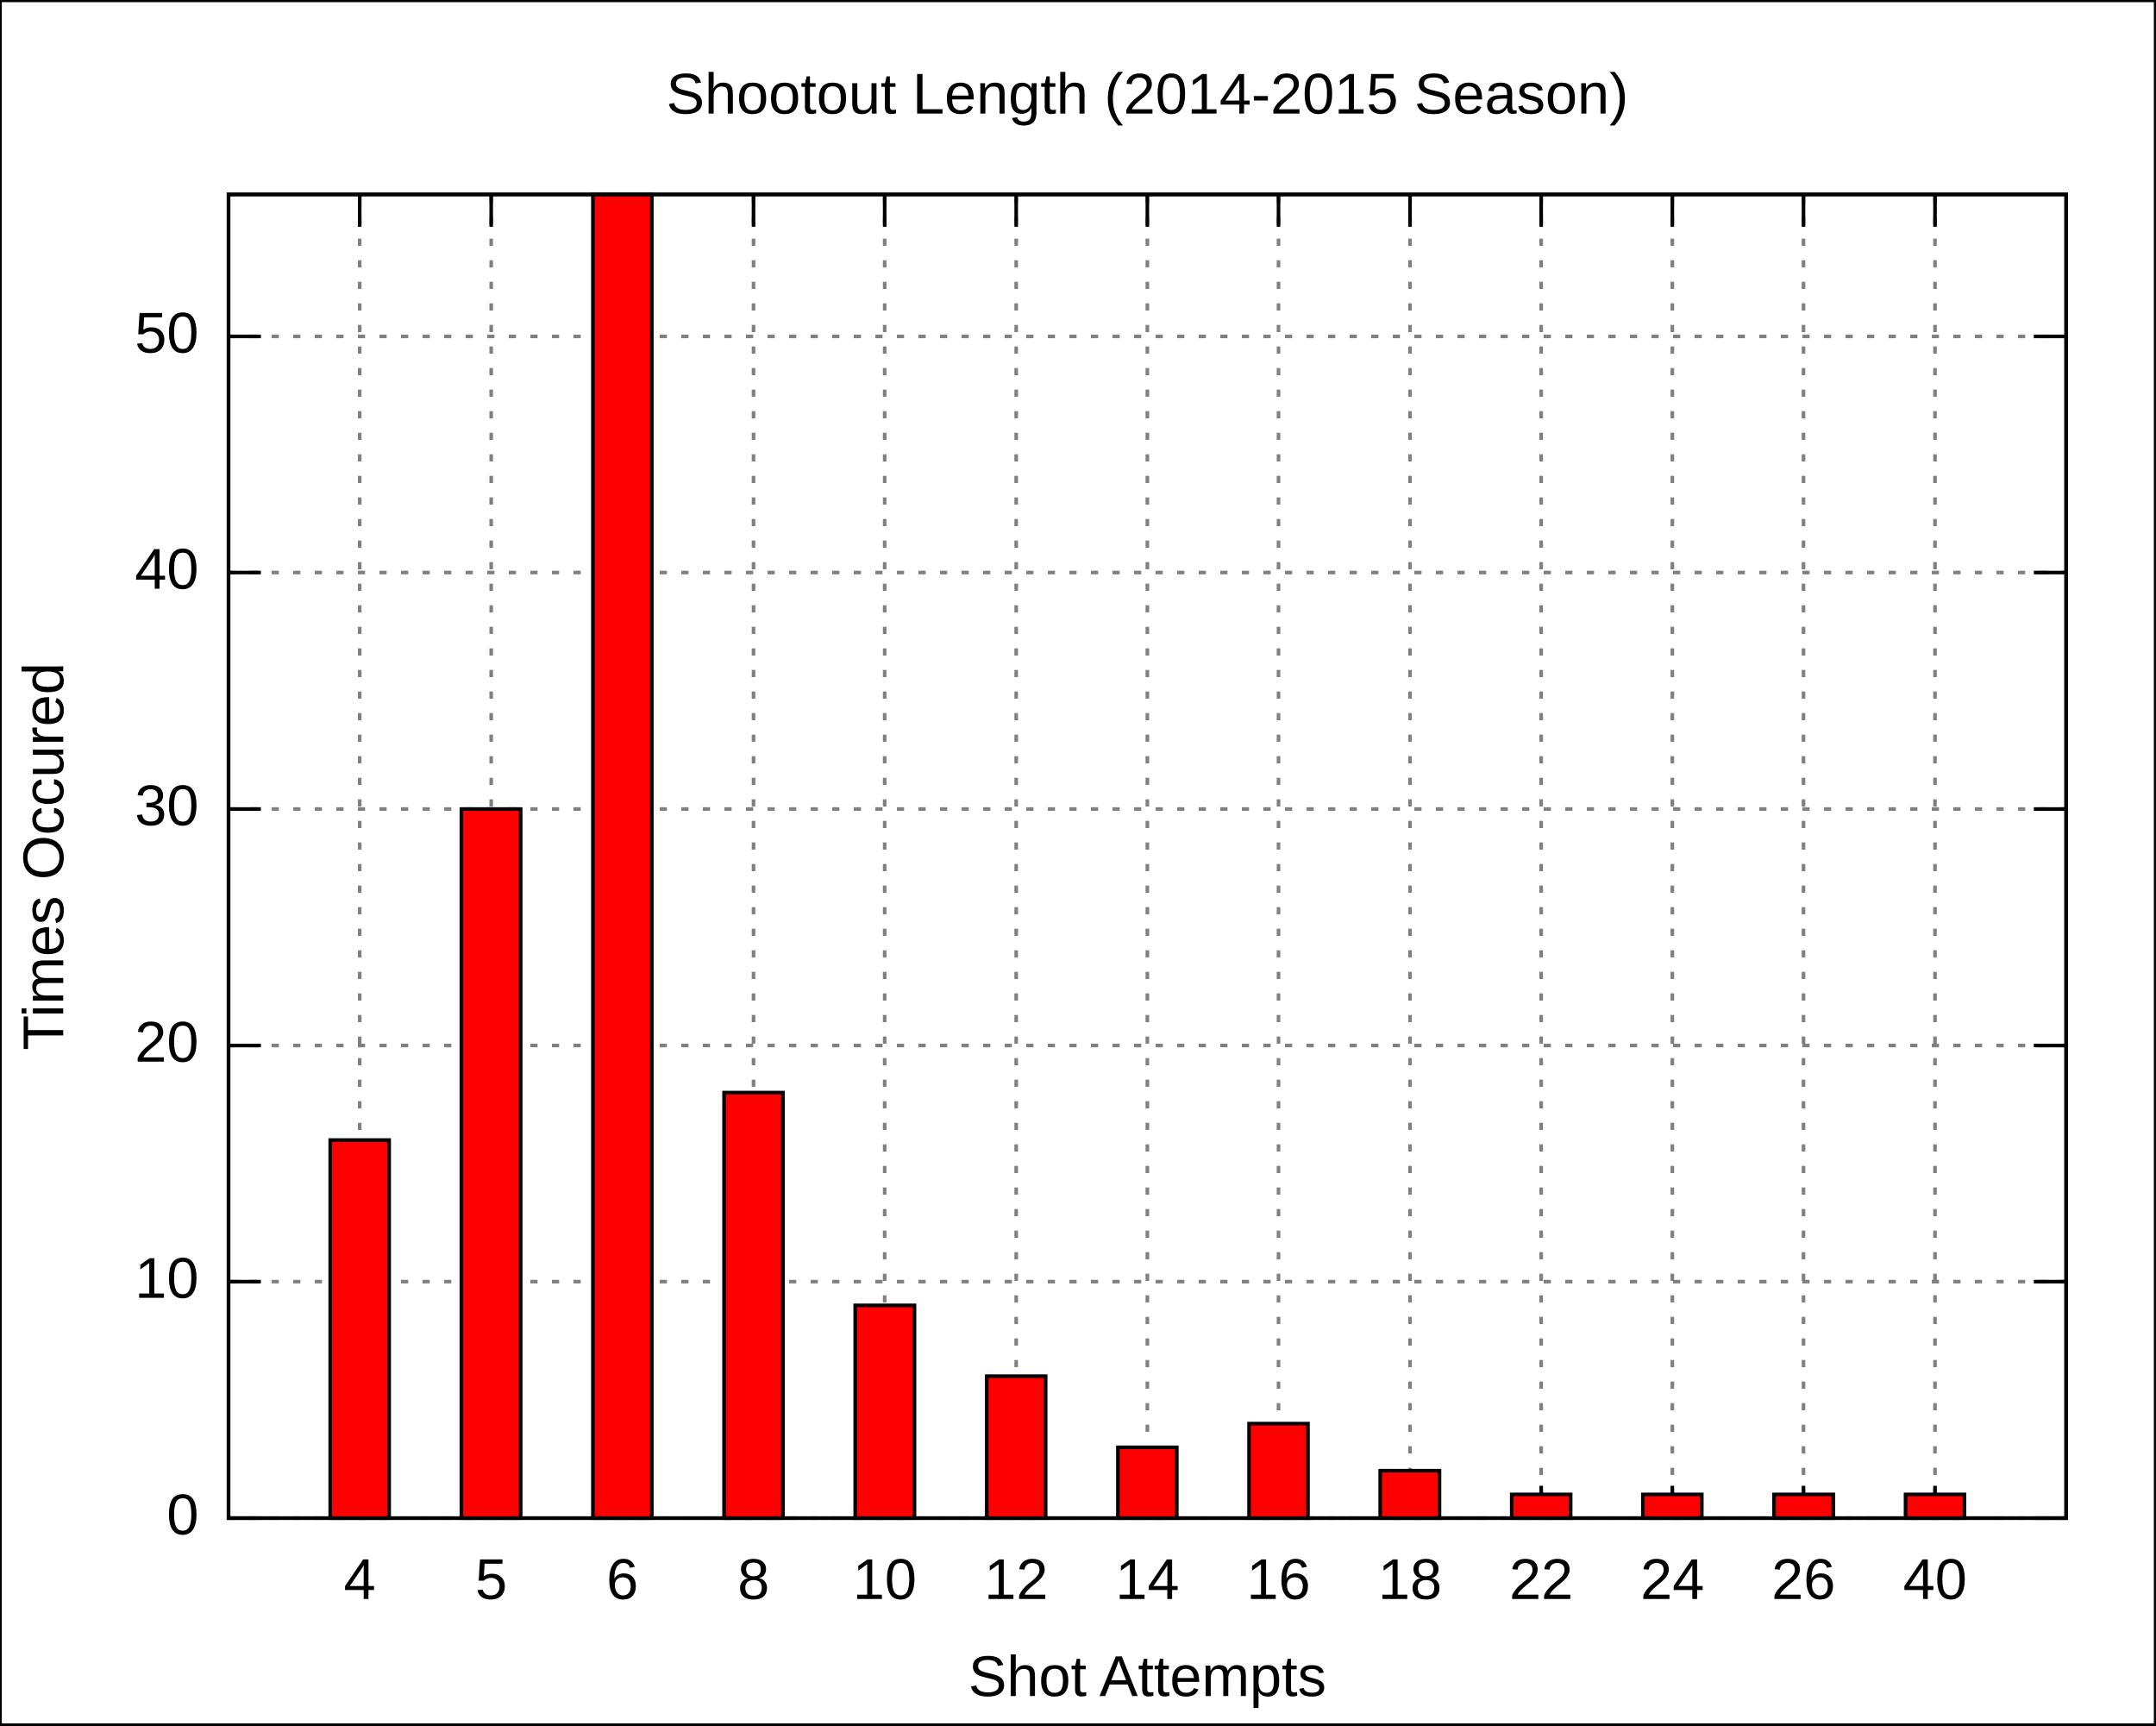
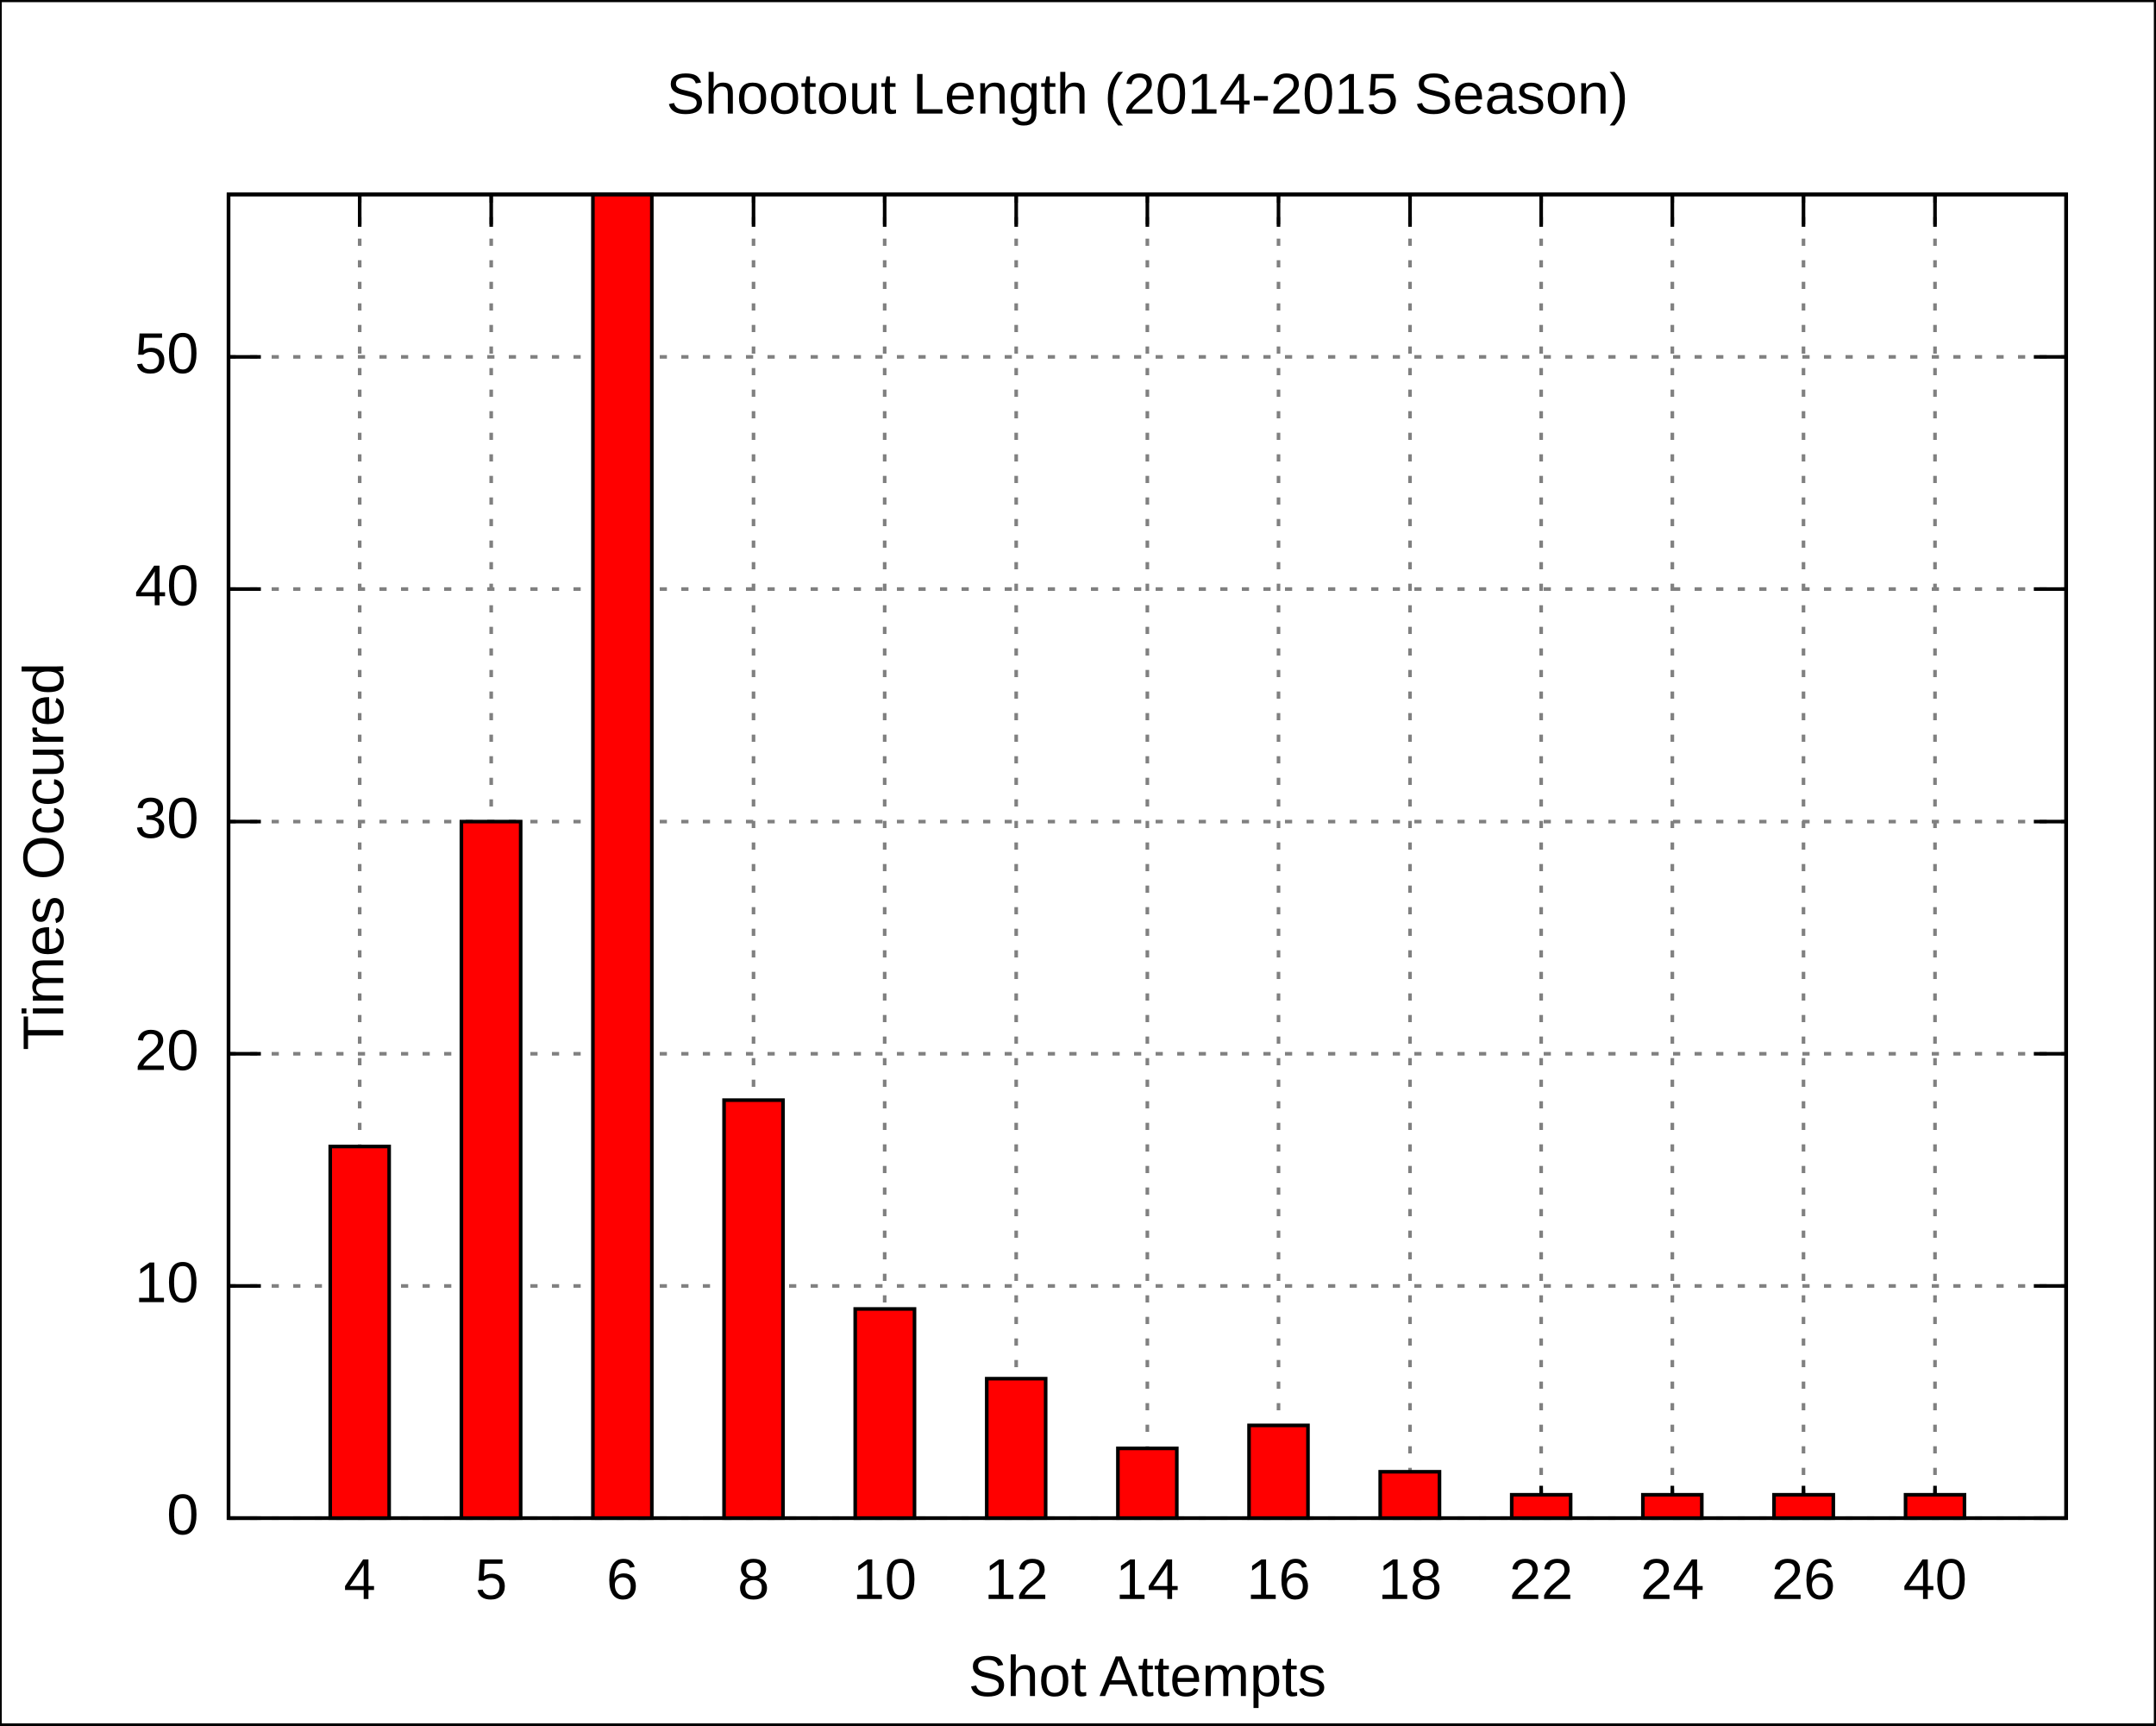
<svg xmlns="http://www.w3.org/2000/svg" xmlns:xlink="http://www.w3.org/1999/xlink" width="600" height="480" viewBox="0 0 600 480">
  <g id="gnuplot_canvas">
    <rect x="0" y="0" width="600" height="480" fill="none" />
    <defs>
      <circle id="gpDot" r="0.5" stroke-width="0.5" />
      <path id="gpPt0" stroke-width="0.222" stroke="currentColor" d="M-1,0 h2 M0,-1 v2" />
      <path id="gpPt1" stroke-width="0.222" stroke="currentColor" d="M-1,-1 L1,1 M1,-1 L-1,1" />
      <path id="gpPt2" stroke-width="0.222" stroke="currentColor" d="M-1,0 L1,0 M0,-1 L0,1 M-1,-1 L1,1 M-1,1 L1,-1" />
      <rect id="gpPt3" stroke-width="0.222" stroke="currentColor" x="-1" y="-1" width="2" height="2" />
      <rect id="gpPt4" stroke-width="0.222" stroke="currentColor" fill="currentColor" x="-1" y="-1" width="2" height="2" />
      <circle id="gpPt5" stroke-width="0.222" stroke="currentColor" cx="0" cy="0" r="1" />
      <use xlink:href="#gpPt5" id="gpPt6" fill="currentColor" stroke="none" />
      <path id="gpPt7" stroke-width="0.222" stroke="currentColor" d="M0,-1.33 L-1.33,0.67 L1.33,0.67 z" />
      <use xlink:href="#gpPt7" id="gpPt8" fill="currentColor" stroke="none" />
      <use xlink:href="#gpPt7" id="gpPt9" stroke="currentColor" transform="rotate(180)" />
      <use xlink:href="#gpPt9" id="gpPt10" fill="currentColor" stroke="none" />
      <use xlink:href="#gpPt3" id="gpPt11" stroke="currentColor" transform="rotate(45)" />
      <use xlink:href="#gpPt11" id="gpPt12" fill="currentColor" stroke="none" />
    </defs>
    <g style="fill:none; color:white; stroke:currentColor; stroke-width:1.00; stroke-linecap:butt; stroke-linejoin:miter">
</g>
    <g style="fill:none; color:black; stroke:currentColor; stroke-width:1.00; stroke-linecap:butt; stroke-linejoin:miter">
      <g style="stroke:none; shape-rendering:crispEdges">
        <polygon fill="rgb(255, 255, 255)" points="0.0,480.0 599.9,480.0 599.9,0.1 0.0,0.1 " />
      </g>
      <path stroke="black" d="M0.0,480.0 L0.0,0.1 L599.9,0.1 L599.9,480.0 L0.0,480.0  " />
    </g>
    <g style="fill:none; color:gray; stroke:currentColor; stroke-width:1.00; stroke-linecap:butt; stroke-linejoin:miter">
      <path stroke="gray" stroke-dasharray=" 2,4" class="gridline" d="M63.6,422.4 L575.0,422.4  " />
    </g>
    <g style="fill:none; color:black; stroke:currentColor; stroke-width:1.00; stroke-linecap:butt; stroke-linejoin:miter">
      <path stroke="black" d="M63.6,422.4 L72.6,422.4 M575.0,422.4 L566.0,422.4  " />
      <g transform="translate(55.3,426.9)" style="stroke:none; fill:black; font-family:Arial; font-size:12.00pt; text-anchor:end">
        <text> 0</text>
      </g>
    </g>
    <g style="fill:none; color:gray; stroke:currentColor; stroke-width:1.00; stroke-linecap:butt; stroke-linejoin:miter">
-       <path stroke="gray" stroke-dasharray=" 2,4" class="gridline" d="M63.6,356.6 L575.0,356.6  " />
-     </g>
-     <g style="fill:none; color:black; stroke:currentColor; stroke-width:1.00; stroke-linecap:butt; stroke-linejoin:miter">
-       <path stroke="black" d="M63.6,356.6 L72.6,356.6 M575.0,356.6 L566.0,356.6  " />
-       <g transform="translate(55.3,361.1)" style="stroke:none; fill:black; font-family:Arial; font-size:12.00pt; text-anchor:end">
+       <path stroke="gray" stroke-dasharray=" 2,4" class="gridline" d="M63.6,357.8 L575.0,357.8  " />
+     </g>
+     <g style="fill:none; color:black; stroke:currentColor; stroke-width:1.00; stroke-linecap:butt; stroke-linejoin:miter">
+       <path stroke="black" d="M63.6,357.8 L72.6,357.8 M575.0,357.8 L566.0,357.8  " />
+       <g transform="translate(55.3,362.3)" style="stroke:none; fill:black; font-family:Arial; font-size:12.00pt; text-anchor:end">
        <text> 10</text>
      </g>
    </g>
    <g style="fill:none; color:gray; stroke:currentColor; stroke-width:1.00; stroke-linecap:butt; stroke-linejoin:miter">
-       <path stroke="gray" stroke-dasharray=" 2,4" class="gridline" d="M63.6,290.9 L575.0,290.9  " />
-     </g>
-     <g style="fill:none; color:black; stroke:currentColor; stroke-width:1.00; stroke-linecap:butt; stroke-linejoin:miter">
-       <path stroke="black" d="M63.6,290.9 L72.6,290.9 M575.0,290.9 L566.0,290.9  " />
-       <g transform="translate(55.3,295.4)" style="stroke:none; fill:black; font-family:Arial; font-size:12.00pt; text-anchor:end">
+       <path stroke="gray" stroke-dasharray=" 2,4" class="gridline" d="M63.6,293.2 L575.0,293.2  " />
+     </g>
+     <g style="fill:none; color:black; stroke:currentColor; stroke-width:1.00; stroke-linecap:butt; stroke-linejoin:miter">
+       <path stroke="black" d="M63.6,293.2 L72.6,293.2 M575.0,293.2 L566.0,293.2  " />
+       <g transform="translate(55.3,297.7)" style="stroke:none; fill:black; font-family:Arial; font-size:12.00pt; text-anchor:end">
        <text> 20</text>
      </g>
    </g>
    <g style="fill:none; color:gray; stroke:currentColor; stroke-width:1.00; stroke-linecap:butt; stroke-linejoin:miter">
-       <path stroke="gray" stroke-dasharray=" 2,4" class="gridline" d="M63.6,225.1 L575.0,225.1  " />
-     </g>
-     <g style="fill:none; color:black; stroke:currentColor; stroke-width:1.00; stroke-linecap:butt; stroke-linejoin:miter">
-       <path stroke="black" d="M63.6,225.1 L72.6,225.1 M575.0,225.1 L566.0,225.1  " />
-       <g transform="translate(55.3,229.6)" style="stroke:none; fill:black; font-family:Arial; font-size:12.00pt; text-anchor:end">
+       <path stroke="gray" stroke-dasharray=" 2,4" class="gridline" d="M63.6,228.6 L575.0,228.6  " />
+     </g>
+     <g style="fill:none; color:black; stroke:currentColor; stroke-width:1.00; stroke-linecap:butt; stroke-linejoin:miter">
+       <path stroke="black" d="M63.6,228.6 L72.6,228.6 M575.0,228.6 L566.0,228.6  " />
+       <g transform="translate(55.3,233.1)" style="stroke:none; fill:black; font-family:Arial; font-size:12.00pt; text-anchor:end">
        <text> 30</text>
      </g>
    </g>
    <g style="fill:none; color:gray; stroke:currentColor; stroke-width:1.00; stroke-linecap:butt; stroke-linejoin:miter">
-       <path stroke="gray" stroke-dasharray=" 2,4" class="gridline" d="M63.6,159.3 L575.0,159.3  " />
-     </g>
-     <g style="fill:none; color:black; stroke:currentColor; stroke-width:1.00; stroke-linecap:butt; stroke-linejoin:miter">
-       <path stroke="black" d="M63.6,159.3 L72.6,159.3 M575.0,159.3 L566.0,159.3  " />
-       <g transform="translate(55.3,163.8)" style="stroke:none; fill:black; font-family:Arial; font-size:12.00pt; text-anchor:end">
+       <path stroke="gray" stroke-dasharray=" 2,4" class="gridline" d="M63.6,163.9 L575.0,163.9  " />
+     </g>
+     <g style="fill:none; color:black; stroke:currentColor; stroke-width:1.00; stroke-linecap:butt; stroke-linejoin:miter">
+       <path stroke="black" d="M63.6,163.9 L72.6,163.9 M575.0,163.9 L566.0,163.9  " />
+       <g transform="translate(55.3,168.4)" style="stroke:none; fill:black; font-family:Arial; font-size:12.00pt; text-anchor:end">
        <text> 40</text>
      </g>
    </g>
    <g style="fill:none; color:gray; stroke:currentColor; stroke-width:1.00; stroke-linecap:butt; stroke-linejoin:miter">
-       <path stroke="gray" stroke-dasharray=" 2,4" class="gridline" d="M63.6,93.6 L575.0,93.6  " />
-     </g>
-     <g style="fill:none; color:black; stroke:currentColor; stroke-width:1.00; stroke-linecap:butt; stroke-linejoin:miter">
-       <path stroke="black" d="M63.6,93.6 L72.6,93.6 M575.0,93.6 L566.0,93.6  " />
-       <g transform="translate(55.3,98.1)" style="stroke:none; fill:black; font-family:Arial; font-size:12.00pt; text-anchor:end">
+       <path stroke="gray" stroke-dasharray=" 2,4" class="gridline" d="M63.6,99.3 L575.0,99.3  " />
+     </g>
+     <g style="fill:none; color:black; stroke:currentColor; stroke-width:1.00; stroke-linecap:butt; stroke-linejoin:miter">
+       <path stroke="black" d="M63.6,99.3 L72.6,99.3 M575.0,99.3 L566.0,99.3  " />
+       <g transform="translate(55.3,103.8)" style="stroke:none; fill:black; font-family:Arial; font-size:12.00pt; text-anchor:end">
        <text> 50</text>
      </g>
    </g>
    <g style="fill:none; color:gray; stroke:currentColor; stroke-width:1.00; stroke-linecap:butt; stroke-linejoin:miter">
      <path stroke="gray" stroke-dasharray=" 2,4" class="gridline" d="M100.1,422.4 L100.1,54.1  " />
    </g>
    <g style="fill:none; color:black; stroke:currentColor; stroke-width:1.00; stroke-linecap:butt; stroke-linejoin:miter">
      <path stroke="black" d="M100.1,422.4 L100.1,413.4 M100.1,54.1 L100.1,63.1  " />
      <g transform="translate(100.1,444.9)" style="stroke:none; fill:black; font-family:Arial; font-size:12.00pt; text-anchor:middle">
        <text>4</text>
      </g>
    </g>
    <g style="fill:none; color:gray; stroke:currentColor; stroke-width:1.00; stroke-linecap:butt; stroke-linejoin:miter">
      <path stroke="gray" stroke-dasharray=" 2,4" class="gridline" d="M136.7,422.4 L136.7,54.1  " />
    </g>
    <g style="fill:none; color:black; stroke:currentColor; stroke-width:1.00; stroke-linecap:butt; stroke-linejoin:miter">
      <path stroke="black" d="M136.7,422.4 L136.7,413.4 M136.7,54.1 L136.7,63.1  " />
      <g transform="translate(136.7,444.9)" style="stroke:none; fill:black; font-family:Arial; font-size:12.00pt; text-anchor:middle">
        <text>5</text>
      </g>
    </g>
    <g style="fill:none; color:gray; stroke:currentColor; stroke-width:1.00; stroke-linecap:butt; stroke-linejoin:miter">
      <path stroke="gray" stroke-dasharray=" 2,4" class="gridline" d="M173.2,422.4 L173.2,54.1  " />
    </g>
    <g style="fill:none; color:black; stroke:currentColor; stroke-width:1.00; stroke-linecap:butt; stroke-linejoin:miter">
      <path stroke="black" d="M173.2,422.4 L173.2,413.4 M173.2,54.1 L173.2,63.1  " />
      <g transform="translate(173.2,444.9)" style="stroke:none; fill:black; font-family:Arial; font-size:12.00pt; text-anchor:middle">
        <text>6</text>
      </g>
    </g>
    <g style="fill:none; color:gray; stroke:currentColor; stroke-width:1.00; stroke-linecap:butt; stroke-linejoin:miter">
      <path stroke="gray" stroke-dasharray=" 2,4" class="gridline" d="M209.7,422.4 L209.7,54.1  " />
    </g>
    <g style="fill:none; color:black; stroke:currentColor; stroke-width:1.00; stroke-linecap:butt; stroke-linejoin:miter">
      <path stroke="black" d="M209.7,422.4 L209.7,413.4 M209.7,54.1 L209.7,63.1  " />
      <g transform="translate(209.7,444.9)" style="stroke:none; fill:black; font-family:Arial; font-size:12.00pt; text-anchor:middle">
        <text>8</text>
      </g>
    </g>
    <g style="fill:none; color:gray; stroke:currentColor; stroke-width:1.00; stroke-linecap:butt; stroke-linejoin:miter">
      <path stroke="gray" stroke-dasharray=" 2,4" class="gridline" d="M246.2,422.4 L246.2,54.1  " />
    </g>
    <g style="fill:none; color:black; stroke:currentColor; stroke-width:1.00; stroke-linecap:butt; stroke-linejoin:miter">
      <path stroke="black" d="M246.2,422.4 L246.2,413.4 M246.2,54.1 L246.2,63.1  " />
      <g transform="translate(246.2,444.9)" style="stroke:none; fill:black; font-family:Arial; font-size:12.00pt; text-anchor:middle">
        <text>10</text>
      </g>
    </g>
    <g style="fill:none; color:gray; stroke:currentColor; stroke-width:1.00; stroke-linecap:butt; stroke-linejoin:miter">
      <path stroke="gray" stroke-dasharray=" 2,4" class="gridline" d="M282.8,422.4 L282.8,54.1  " />
    </g>
    <g style="fill:none; color:black; stroke:currentColor; stroke-width:1.00; stroke-linecap:butt; stroke-linejoin:miter">
      <path stroke="black" d="M282.8,422.4 L282.8,413.4 M282.8,54.1 L282.8,63.1  " />
      <g transform="translate(282.8,444.9)" style="stroke:none; fill:black; font-family:Arial; font-size:12.00pt; text-anchor:middle">
        <text>12</text>
      </g>
    </g>
    <g style="fill:none; color:gray; stroke:currentColor; stroke-width:1.00; stroke-linecap:butt; stroke-linejoin:miter">
      <path stroke="gray" stroke-dasharray=" 2,4" class="gridline" d="M319.3,422.4 L319.3,54.1  " />
    </g>
    <g style="fill:none; color:black; stroke:currentColor; stroke-width:1.00; stroke-linecap:butt; stroke-linejoin:miter">
      <path stroke="black" d="M319.3,422.4 L319.3,413.4 M319.3,54.1 L319.3,63.1  " />
      <g transform="translate(319.3,444.9)" style="stroke:none; fill:black; font-family:Arial; font-size:12.00pt; text-anchor:middle">
        <text>14</text>
      </g>
    </g>
    <g style="fill:none; color:gray; stroke:currentColor; stroke-width:1.00; stroke-linecap:butt; stroke-linejoin:miter">
      <path stroke="gray" stroke-dasharray=" 2,4" class="gridline" d="M355.8,422.4 L355.8,54.1  " />
    </g>
    <g style="fill:none; color:black; stroke:currentColor; stroke-width:1.00; stroke-linecap:butt; stroke-linejoin:miter">
      <path stroke="black" d="M355.8,422.4 L355.8,413.4 M355.8,54.1 L355.8,63.1  " />
      <g transform="translate(355.8,444.9)" style="stroke:none; fill:black; font-family:Arial; font-size:12.00pt; text-anchor:middle">
        <text>16</text>
      </g>
    </g>
    <g style="fill:none; color:gray; stroke:currentColor; stroke-width:1.00; stroke-linecap:butt; stroke-linejoin:miter">
      <path stroke="gray" stroke-dasharray=" 2,4" class="gridline" d="M392.4,422.4 L392.4,54.1  " />
    </g>
    <g style="fill:none; color:black; stroke:currentColor; stroke-width:1.00; stroke-linecap:butt; stroke-linejoin:miter">
      <path stroke="black" d="M392.4,422.4 L392.4,413.4 M392.4,54.1 L392.4,63.1  " />
      <g transform="translate(392.4,444.9)" style="stroke:none; fill:black; font-family:Arial; font-size:12.00pt; text-anchor:middle">
        <text>18</text>
      </g>
    </g>
    <g style="fill:none; color:gray; stroke:currentColor; stroke-width:1.00; stroke-linecap:butt; stroke-linejoin:miter">
      <path stroke="gray" stroke-dasharray=" 2,4" class="gridline" d="M428.9,422.4 L428.9,54.1  " />
    </g>
    <g style="fill:none; color:black; stroke:currentColor; stroke-width:1.00; stroke-linecap:butt; stroke-linejoin:miter">
      <path stroke="black" d="M428.9,422.4 L428.9,413.4 M428.9,54.1 L428.9,63.1  " />
      <g transform="translate(428.9,444.9)" style="stroke:none; fill:black; font-family:Arial; font-size:12.00pt; text-anchor:middle">
        <text>22</text>
      </g>
    </g>
    <g style="fill:none; color:gray; stroke:currentColor; stroke-width:1.00; stroke-linecap:butt; stroke-linejoin:miter">
      <path stroke="gray" stroke-dasharray=" 2,4" class="gridline" d="M465.4,422.4 L465.4,54.1  " />
    </g>
    <g style="fill:none; color:black; stroke:currentColor; stroke-width:1.00; stroke-linecap:butt; stroke-linejoin:miter">
      <path stroke="black" d="M465.4,422.4 L465.4,413.4 M465.4,54.1 L465.4,63.1  " />
      <g transform="translate(465.4,444.9)" style="stroke:none; fill:black; font-family:Arial; font-size:12.00pt; text-anchor:middle">
        <text>24</text>
      </g>
    </g>
    <g style="fill:none; color:gray; stroke:currentColor; stroke-width:1.00; stroke-linecap:butt; stroke-linejoin:miter">
      <path stroke="gray" stroke-dasharray=" 2,4" class="gridline" d="M501.9,422.4 L501.9,54.1  " />
    </g>
    <g style="fill:none; color:black; stroke:currentColor; stroke-width:1.00; stroke-linecap:butt; stroke-linejoin:miter">
      <path stroke="black" d="M501.9,422.4 L501.9,413.4 M501.9,54.1 L501.9,63.1  " />
      <g transform="translate(501.9,444.9)" style="stroke:none; fill:black; font-family:Arial; font-size:12.00pt; text-anchor:middle">
        <text>26</text>
      </g>
    </g>
    <g style="fill:none; color:gray; stroke:currentColor; stroke-width:1.00; stroke-linecap:butt; stroke-linejoin:miter">
      <path stroke="gray" stroke-dasharray=" 2,4" class="gridline" d="M538.5,422.4 L538.5,54.1  " />
    </g>
    <g style="fill:none; color:black; stroke:currentColor; stroke-width:1.00; stroke-linecap:butt; stroke-linejoin:miter">
      <path stroke="black" d="M538.5,422.4 L538.5,413.4 M538.5,54.1 L538.5,63.1  " />
      <g transform="translate(538.5,444.9)" style="stroke:none; fill:black; font-family:Arial; font-size:12.00pt; text-anchor:middle">
        <text>40</text>
      </g>
      <path stroke="black" d="M63.6,54.1 L63.6,422.4 L575.0,422.4 L575.0,54.1 L63.6,54.1 Z  " />
      <g transform="translate(17.6,238.3) rotate(270)" style="stroke:none; fill:black; font-family:Arial; font-size:12.00pt; text-anchor:middle">
        <text>Times Occured</text>
      </g>
      <g transform="translate(319.3,471.9)" style="stroke:none; fill:black; font-family:Arial; font-size:12.00pt; text-anchor:middle">
        <text>Shot Attempts</text>
      </g>
      <g transform="translate(319.3,31.6)" style="stroke:none; fill:black; font-family:Arial; font-size:12.00pt; text-anchor:middle">
        <text>Shootout Length (2014-2015 Season)</text>
      </g>
    </g>
    <g id="gnuplot_plot_1">
      <g style="fill:none; color:red; stroke:currentColor; stroke-width:1.00; stroke-linecap:butt; stroke-linejoin:miter">
        <g style="stroke:none; shape-rendering:crispEdges">
-           <polygon fill="red" points="91.9,422.4 108.4,422.4 108.4,317.1 91.9,317.1 " />
-         </g>
-         <path stroke="black" d="M91.9,422.4 L91.9,317.2 L108.3,317.2 L108.3,422.4 L91.9,422.4 Z  " />
-         <g style="stroke:none; shape-rendering:crispEdges">
-           <polygon fill="currentColor" points="128.4,422.4 145.0,422.4 145.0,225.0 128.4,225.0 " />
-         </g>
-         <path stroke="black" d="M128.4,422.4 L128.4,225.1 L144.9,225.1 L144.9,422.4 L128.4,422.4 Z  " />
+           <polygon fill="red" points="91.9,422.4 108.4,422.4 108.4,318.9 91.9,318.9 " />
+         </g>
+         <path stroke="black" d="M91.9,422.4 L91.9,319.0 L108.3,319.0 L108.3,422.4 L91.9,422.4 Z  " />
+         <g style="stroke:none; shape-rendering:crispEdges">
+           <polygon fill="currentColor" points="128.4,422.4 145.0,422.4 145.0,228.5 128.4,228.5 " />
+         </g>
+         <path stroke="black" d="M128.4,422.4 L128.4,228.6 L144.9,228.6 L144.9,422.4 L128.4,422.4 Z  " />
        <g style="stroke:none; shape-rendering:crispEdges">
          <polygon fill="currentColor" points="165.0,422.4 181.5,422.4 181.5,54.0 165.0,54.0 " />
        </g>
        <path stroke="black" d="M165.0,422.4 L165.0,54.1 L181.4,54.1 L181.4,422.4 L165.0,422.4 Z  " />
        <g style="stroke:none; shape-rendering:crispEdges">
-           <polygon fill="currentColor" points="201.5,422.4 218.0,422.4 218.0,303.9 201.5,303.9 " />
-         </g>
-         <path stroke="black" d="M201.5,422.4 L201.5,304.0 L217.9,304.0 L217.9,422.4 L201.5,422.4 Z  " />
-         <g style="stroke:none; shape-rendering:crispEdges">
-           <polygon fill="currentColor" points="238.0,422.4 254.6,422.4 254.6,363.1 238.0,363.1 " />
-         </g>
-         <path stroke="black" d="M238.0,422.4 L238.0,363.2 L254.5,363.2 L254.5,422.4 L238.0,422.4 Z  " />
-         <g style="stroke:none; shape-rendering:crispEdges">
-           <polygon fill="currentColor" points="274.6,422.4 291.1,422.4 291.1,382.8 274.6,382.8 " />
-         </g>
-         <path stroke="black" d="M274.6,422.4 L274.6,382.9 L291.0,382.9 L291.0,422.4 L274.6,422.4 Z  " />
-         <g style="stroke:none; shape-rendering:crispEdges">
-           <polygon fill="currentColor" points="311.1,422.4 327.6,422.4 327.6,402.6 311.1,402.6 " />
-         </g>
-         <path stroke="black" d="M311.1,422.4 L311.1,402.7 L327.5,402.7 L327.5,422.4 L311.1,422.4 Z  " />
-         <g style="stroke:none; shape-rendering:crispEdges">
-           <polygon fill="currentColor" points="347.6,422.4 364.1,422.4 364.1,396.0 347.6,396.0 " />
-         </g>
-         <path stroke="black" d="M347.6,422.4 L347.6,396.1 L364.0,396.1 L364.0,422.4 L347.6,422.4 Z  " />
-         <g style="stroke:none; shape-rendering:crispEdges">
-           <polygon fill="currentColor" points="384.1,422.4 400.7,422.4 400.7,409.1 384.1,409.1 " />
-         </g>
-         <path stroke="black" d="M384.1,422.4 L384.1,409.2 L400.6,409.2 L400.6,422.4 L384.1,422.4 Z  " />
-         <g style="stroke:none; shape-rendering:crispEdges">
-           <polygon fill="currentColor" points="420.7,422.4 437.2,422.4 437.2,415.7 420.7,415.7 " />
-         </g>
-         <path stroke="black" d="M420.7,422.4 L420.7,415.8 L437.1,415.8 L437.1,422.4 L420.7,422.4 Z  " />
-         <g style="stroke:none; shape-rendering:crispEdges">
-           <polygon fill="currentColor" points="457.2,422.4 473.7,422.4 473.7,415.7 457.2,415.7 " />
-         </g>
-         <path stroke="black" d="M457.2,422.4 L457.2,415.8 L473.6,415.8 L473.6,422.4 L457.2,422.4 Z  " />
-         <g style="stroke:none; shape-rendering:crispEdges">
-           <polygon fill="currentColor" points="493.7,422.4 510.3,422.4 510.3,415.7 493.7,415.7 " />
-         </g>
-         <path stroke="black" d="M493.7,422.4 L493.7,415.8 L510.2,415.8 L510.2,422.4 L493.7,422.4 Z  " />
-         <g style="stroke:none; shape-rendering:crispEdges">
-           <polygon fill="currentColor" points="530.3,422.4 546.8,422.4 546.8,415.7 530.3,415.7 " />
-         </g>
-         <path stroke="black" d="M530.3,422.4 L530.3,415.8 L546.7,415.8 L546.7,422.4 L530.3,422.4 Z  " />
+           <polygon fill="currentColor" points="201.5,422.4 218.0,422.4 218.0,306.0 201.5,306.0 " />
+         </g>
+         <path stroke="black" d="M201.5,422.4 L201.5,306.1 L217.9,306.1 L217.9,422.4 L201.5,422.4 Z  " />
+         <g style="stroke:none; shape-rendering:crispEdges">
+           <polygon fill="currentColor" points="238.0,422.4 254.6,422.4 254.6,364.1 238.0,364.1 " />
+         </g>
+         <path stroke="black" d="M238.0,422.4 L238.0,364.2 L254.5,364.2 L254.5,422.4 L238.0,422.4 Z  " />
+         <g style="stroke:none; shape-rendering:crispEdges">
+           <polygon fill="currentColor" points="274.6,422.4 291.1,422.4 291.1,383.5 274.6,383.5 " />
+         </g>
+         <path stroke="black" d="M274.6,422.4 L274.6,383.6 L291.0,383.6 L291.0,422.4 L274.6,422.4 Z  " />
+         <g style="stroke:none; shape-rendering:crispEdges">
+           <polygon fill="currentColor" points="311.1,422.4 327.6,422.4 327.6,402.9 311.1,402.9 " />
+         </g>
+         <path stroke="black" d="M311.1,422.4 L311.1,403.0 L327.5,403.0 L327.5,422.4 L311.1,422.4 Z  " />
+         <g style="stroke:none; shape-rendering:crispEdges">
+           <polygon fill="currentColor" points="347.6,422.4 364.1,422.4 364.1,396.5 347.6,396.5 " />
+         </g>
+         <path stroke="black" d="M347.6,422.4 L347.6,396.6 L364.0,396.6 L364.0,422.4 L347.6,422.4 Z  " />
+         <g style="stroke:none; shape-rendering:crispEdges">
+           <polygon fill="currentColor" points="384.1,422.4 400.7,422.4 400.7,409.4 384.1,409.4 " />
+         </g>
+         <path stroke="black" d="M384.1,422.4 L384.1,409.5 L400.6,409.5 L400.6,422.4 L384.1,422.4 Z  " />
+         <g style="stroke:none; shape-rendering:crispEdges">
+           <polygon fill="currentColor" points="420.7,422.4 437.2,422.4 437.2,415.8 420.7,415.8 " />
+         </g>
+         <path stroke="black" d="M420.7,422.4 L420.7,415.9 L437.1,415.9 L437.1,422.4 L420.7,422.4 Z  " />
+         <g style="stroke:none; shape-rendering:crispEdges">
+           <polygon fill="currentColor" points="457.2,422.4 473.7,422.4 473.7,415.8 457.2,415.8 " />
+         </g>
+         <path stroke="black" d="M457.2,422.4 L457.2,415.9 L473.6,415.9 L473.6,422.4 L457.2,422.4 Z  " />
+         <g style="stroke:none; shape-rendering:crispEdges">
+           <polygon fill="currentColor" points="493.7,422.4 510.3,422.4 510.3,415.8 493.7,415.8 " />
+         </g>
+         <path stroke="black" d="M493.7,422.4 L493.7,415.9 L510.2,415.9 L510.2,422.4 L493.7,422.4 Z  " />
+         <g style="stroke:none; shape-rendering:crispEdges">
+           <polygon fill="currentColor" points="530.3,422.4 546.8,422.4 546.8,415.8 530.3,415.8 " />
+         </g>
+         <path stroke="black" d="M530.3,422.4 L530.3,415.9 L546.7,415.9 L546.7,422.4 L530.3,422.4 Z  " />
      </g>
    </g>
    <g style="fill:none; color:black; stroke:currentColor; stroke-width:1.00; stroke-linecap:butt; stroke-linejoin:miter">
      <path stroke="black" d="M63.6,54.1 L63.6,422.4 L575.0,422.4 L575.0,54.1 L63.6,54.1 Z  " />
    </g>
  </g>
</svg>
